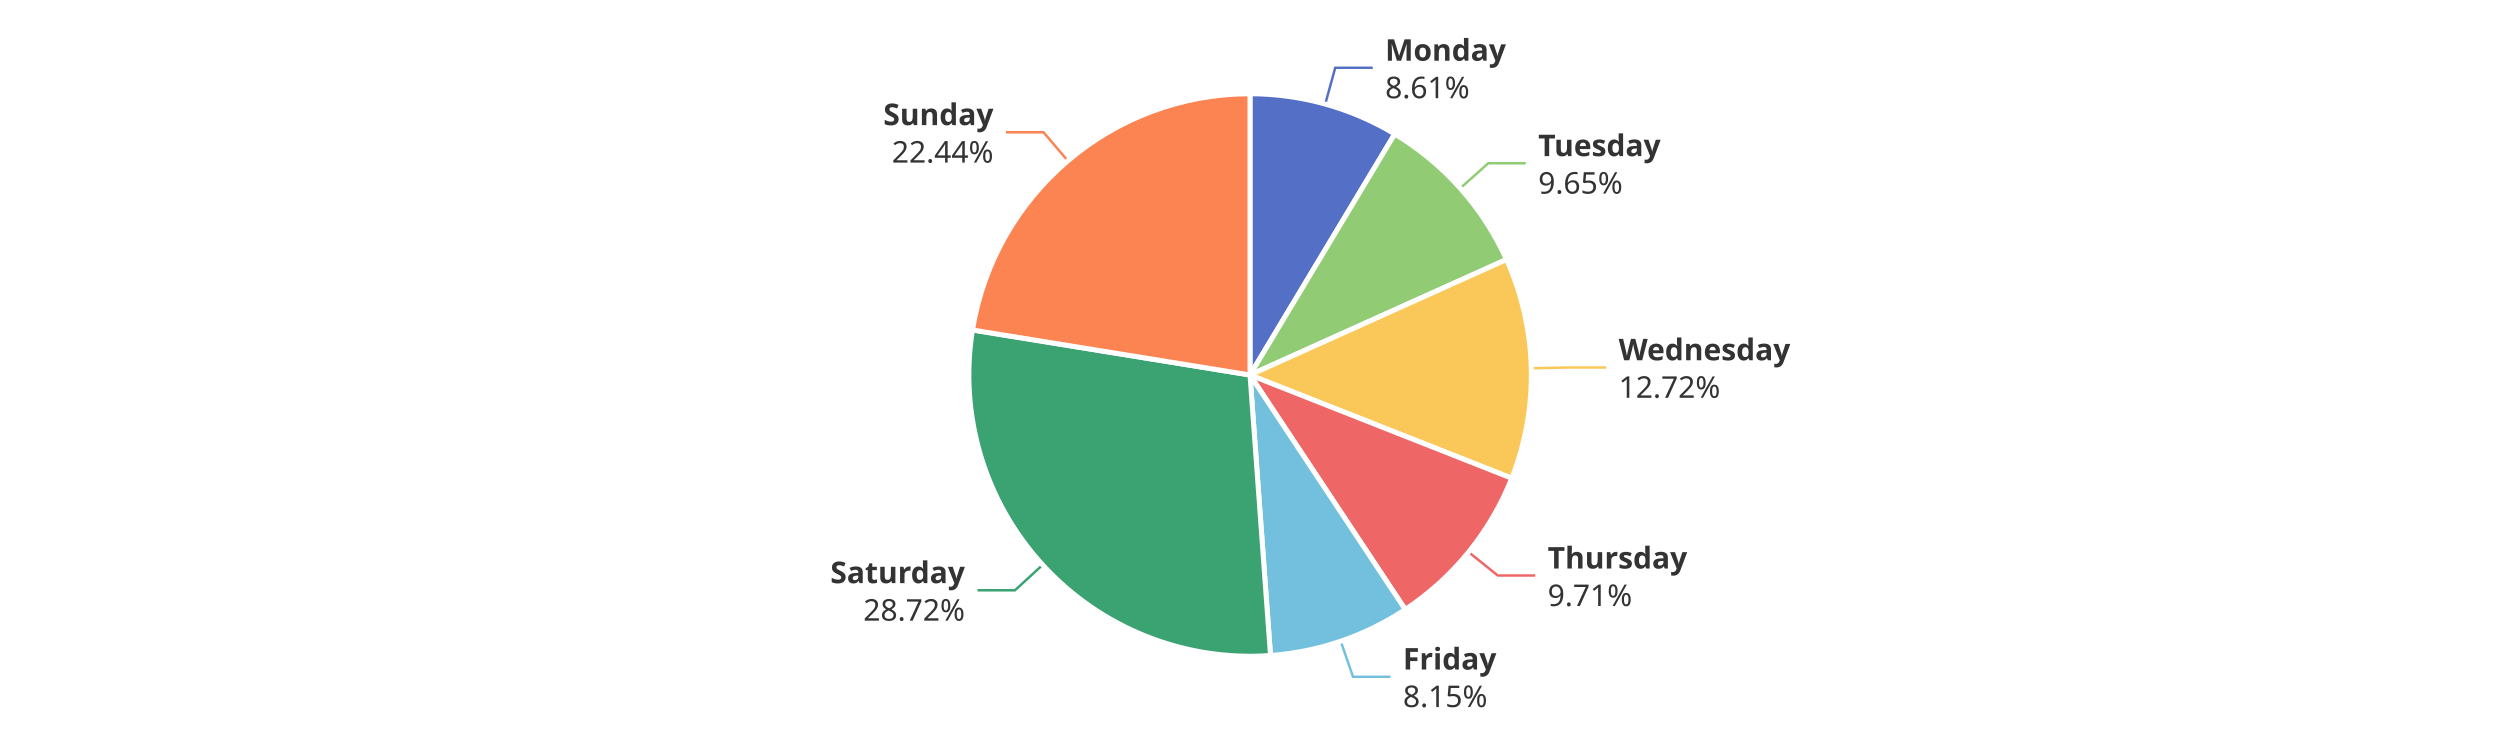
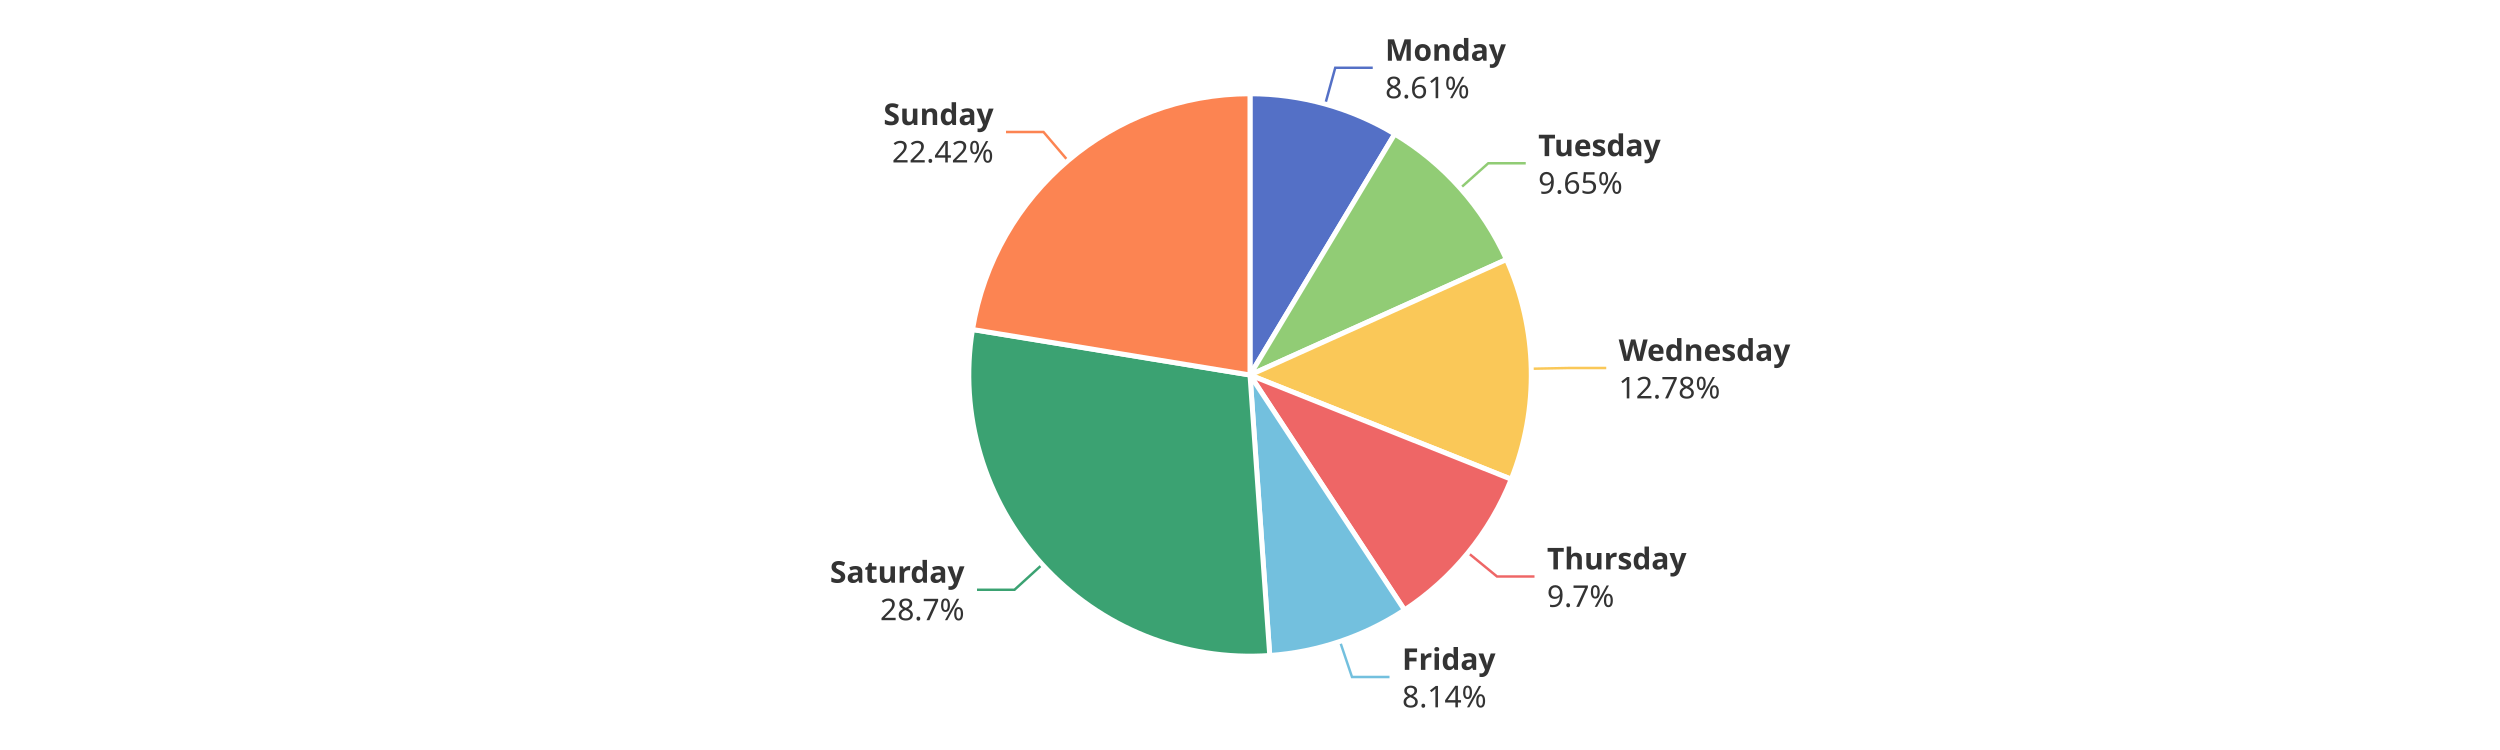
<svg xmlns="http://www.w3.org/2000/svg" width="1000" height="300" version="1.1" baseProfile="full" viewBox="0 0 1000 300">
  <rect width="1000" height="300" x="0" y="0" id="0" fill="#ffffff" />
  <polyline points="530.1 41.6 534.1 27.1 549.1 27.1" fill="none" stroke="#5470c6" />
  <polyline points="584.1 75.3 595.3 65.3 610.3 65.3" fill="none" stroke="#91cc75" />
-   <polyline points="612.5 147.3 627.5 147 642.5 147" fill="none" stroke="#fac858" />
-   <polyline points="587.4 220.8 599.1 230.2 614.1 230.2" fill="none" stroke="#ee6666" />
-   <polyline points="536.3 256.5 541.2 270.7 556.2 270.7" fill="none" stroke="#73c0de" />
-   <polyline points="417 226 406 236.1 391 236.1" fill="none" stroke="#3ba272" />
-   <polyline points="427.1 64.3 417.4 52.9 402.4 52.9" fill="none" stroke="#fc8452" />
+   <polyline points="612.5 147.5 627.5 147.2 642.5 147.2" fill="none" stroke="#fac858" />
+   <polyline points="587.2 221.1 598.8 230.6 613.8 230.6" fill="none" stroke="#ee6666" />
+   <polyline points="536 256.6 540.8 270.8 555.8 270.8" fill="none" stroke="#73c0de" />
+   <polyline points="416.9 225.8 405.8 235.9 390.8 235.9" fill="none" stroke="#3ba272" />
+   <polyline points="427.2 64.3 417.4 52.8 402.4 52.8" fill="none" stroke="#fc8452" />
  <path d="M500 37.5A112.5 112.5 0 0 1 557.9 53.6L500 150Z" fill="#5470c6" stroke="#fff" stroke-width="2" stroke-linejoin="round" />
  <path d="M557.9 53.6A112.5 112.5 0 0 1 602.6 103.8L500 150Z" fill="#91cc75" stroke="#fff" stroke-width="2" stroke-linejoin="round" />
-   <path d="M602.6 103.8A112.5 112.5 0 0 1 604.7 191.3L500 150Z" fill="#fac858" stroke="#fff" stroke-width="2" stroke-linejoin="round" />
-   <path d="M604.7 191.3A112.5 112.5 0 0 1 562.1 243.8L500 150Z" fill="#ee6666" stroke="#fff" stroke-width="2" stroke-linejoin="round" />
-   <path d="M562.1 243.8A112.5 112.5 0 0 1 508.2 262.2L500 150Z" fill="#73c0de" stroke="#fff" stroke-width="2" stroke-linejoin="round" />
-   <path d="M508.2 262.2A112.5 112.5 0 0 1 389 132L500 150Z" fill="#3ba272" stroke="#fff" stroke-width="2" stroke-linejoin="round" />
-   <path d="M389 132A112.5 112.5 0 0 1 500 37.5L500 150Z" fill="#fc8452" stroke="#fff" stroke-width="2" stroke-linejoin="round" />
+   <path d="M602.6 103.8A112.5 112.5 0 0 1 604.5 191.7L500 150Z" fill="#fac858" stroke="#fff" stroke-width="2" stroke-linejoin="round" />
+   <path d="M604.5 191.7A112.5 112.5 0 0 1 561.8 244L500 150Z" fill="#ee6666" stroke="#fff" stroke-width="2" stroke-linejoin="round" />
+   <path d="M561.8 244A112.5 112.5 0 0 1 507.9 262.2L500 150Z" fill="#73c0de" stroke="#fff" stroke-width="2" stroke-linejoin="round" />
+   <path d="M507.9 262.2A112.5 112.5 0 0 1 389 131.8L500 150Z" fill="#3ba272" stroke="#fff" stroke-width="2" stroke-linejoin="round" />
+   <path d="M389 131.8A112.5 112.5 0 0 1 500 37.5L500 150Z" fill="#fc8452" stroke="#fff" stroke-width="2" stroke-linejoin="round" />
  <path d="M0 -15l42.8 0l0 30l-42.8 0Z" transform="translate(554.0686 27.1359)" fill="none" />
  <text dominant-baseline="central" text-anchor="start" style="font-size:12px;font-family:sans-serif;font-weight:bold;" y="-7.5" transform="translate(554.0686 27.1359)" fill="#333" stroke="rgb(255,255,255)" stroke-width="2" paint-order="stroke" stroke-miterlimit="2">Monday</text>
  <text dominant-baseline="central" text-anchor="start" style="font-size:12px;font-family:sans-serif;" y="7.5" transform="translate(554.0686 27.1359)" fill="#333" stroke="rgb(255,255,255)" stroke-width="2" paint-order="stroke" stroke-miterlimit="2">8.61%</text>
  <path d="M0 -15l46.2 0l0 30l-46.2 0Z" transform="translate(615.294 65.2928)" fill="none" />
  <text dominant-baseline="central" text-anchor="start" style="font-size:12px;font-family:sans-serif;font-weight:bold;" y="-7.5" transform="translate(615.294 65.2928)" fill="#333" stroke="rgb(255,255,255)" stroke-width="2" paint-order="stroke" stroke-miterlimit="2">Tuesday</text>
  <text dominant-baseline="central" text-anchor="start" style="font-size:12px;font-family:sans-serif;" y="7.5" transform="translate(615.294 65.2928)" fill="#333" stroke="rgb(255,255,255)" stroke-width="2" paint-order="stroke" stroke-miterlimit="2">9.65%</text>
-   <path d="M0 -15l63.6 0l0 30l-63.6 0Z" transform="translate(647.4637 146.9561)" fill="none" />
-   <text dominant-baseline="central" text-anchor="start" style="font-size:12px;font-family:sans-serif;font-weight:bold;" y="-7.5" transform="translate(647.4637 146.9561)" fill="#333" stroke="rgb(255,255,255)" stroke-width="2" paint-order="stroke" stroke-miterlimit="2">Wednesday</text>
-   <text dominant-baseline="central" text-anchor="start" style="font-size:12px;font-family:sans-serif;" y="7.5" transform="translate(647.4637 146.9561)" fill="#333" stroke="rgb(255,255,255)" stroke-width="2" paint-order="stroke" stroke-miterlimit="2">12.72%</text>
-   <path d="M0 -15l50.2 0l0 30l-50.2 0Z" transform="translate(619.0777 230.2487)" fill="none" />
-   <text dominant-baseline="central" text-anchor="start" style="font-size:12px;font-family:sans-serif;font-weight:bold;" y="-7.5" transform="translate(619.0777 230.2487)" fill="#333" stroke="rgb(255,255,255)" stroke-width="2" paint-order="stroke" stroke-miterlimit="2">Thursday</text>
-   <text dominant-baseline="central" text-anchor="start" style="font-size:12px;font-family:sans-serif;" y="7.5" transform="translate(619.0777 230.2487)" fill="#333" stroke="rgb(255,255,255)" stroke-width="2" paint-order="stroke" stroke-miterlimit="2">9.71%</text>
-   <path d="M0 -15l34.2 0l0 30l-34.2 0Z" transform="translate(561.1858 270.6648)" fill="none" />
-   <text dominant-baseline="central" text-anchor="start" style="font-size:12px;font-family:sans-serif;font-weight:bold;" y="-7.5" transform="translate(561.1858 270.6648)" fill="#333" stroke="rgb(255,255,255)" stroke-width="2" paint-order="stroke" stroke-miterlimit="2">Friday</text>
-   <text dominant-baseline="central" text-anchor="start" style="font-size:12px;font-family:sans-serif;" y="7.5" transform="translate(561.1858 270.6648)" fill="#333" stroke="rgb(255,255,255)" stroke-width="2" paint-order="stroke" stroke-miterlimit="2">8.15%</text>
-   <path d="M-48.2 -15l48.2 0l0 30l-48.2 0Z" transform="translate(385.9671 236.1049)" fill="none" />
-   <text dominant-baseline="central" text-anchor="end" style="font-size:12px;font-family:sans-serif;font-weight:bold;" y="-7.5" transform="translate(385.9671 236.1049)" fill="#333" stroke="rgb(255,255,255)" stroke-width="2" paint-order="stroke" stroke-miterlimit="2">Saturday</text>
-   <text dominant-baseline="central" text-anchor="end" style="font-size:12px;font-family:sans-serif;" y="7.5" transform="translate(385.9671 236.1049)" fill="#333" stroke="rgb(255,255,255)" stroke-width="2" paint-order="stroke" stroke-miterlimit="2">28.72%</text>
-   <path d="M-40.9 -15l40.9 0l0 30l-40.9 0Z" transform="translate(397.3783 52.8923)" fill="none" />
-   <text dominant-baseline="central" text-anchor="end" style="font-size:12px;font-family:sans-serif;font-weight:bold;" y="-7.5" transform="translate(397.3783 52.8923)" fill="#333" stroke="rgb(255,255,255)" stroke-width="2" paint-order="stroke" stroke-miterlimit="2">Sunday</text>
-   <text dominant-baseline="central" text-anchor="end" style="font-size:12px;font-family:sans-serif;" y="7.5" transform="translate(397.3783 52.8923)" fill="#333" stroke="rgb(255,255,255)" stroke-width="2" paint-order="stroke" stroke-miterlimit="2">22.44%</text>
+   <path d="M0 -15l63.6 0l0 30l-63.6 0Z" transform="translate(647.4692 147.1964)" fill="none" />
+   <text dominant-baseline="central" text-anchor="start" style="font-size:12px;font-family:sans-serif;font-weight:bold;" y="-7.5" transform="translate(647.4692 147.1964)" fill="#333" stroke="rgb(255,255,255)" stroke-width="2" paint-order="stroke" stroke-miterlimit="2">Wednesday</text>
+   <text dominant-baseline="central" text-anchor="start" style="font-size:12px;font-family:sans-serif;" y="7.5" transform="translate(647.4692 147.1964)" fill="#333" stroke="rgb(255,255,255)" stroke-width="2" paint-order="stroke" stroke-miterlimit="2">12.78%</text>
+   <path d="M0 -15l50.2 0l0 30l-50.2 0Z" transform="translate(618.7998 230.5906)" fill="none" />
+   <text dominant-baseline="central" text-anchor="start" style="font-size:12px;font-family:sans-serif;font-weight:bold;" y="-7.5" transform="translate(618.7998 230.5906)" fill="#333" stroke="rgb(255,255,255)" stroke-width="2" paint-order="stroke" stroke-miterlimit="2">Thursday</text>
+   <text dominant-baseline="central" text-anchor="start" style="font-size:12px;font-family:sans-serif;" y="7.5" transform="translate(618.7998 230.5906)" fill="#333" stroke="rgb(255,255,255)" stroke-width="2" paint-order="stroke" stroke-miterlimit="2">9.7%</text>
+   <path d="M0 -15l34.2 0l0 30l-34.2 0Z" transform="translate(560.8444 270.7807)" fill="none" />
+   <text dominant-baseline="central" text-anchor="start" style="font-size:12px;font-family:sans-serif;font-weight:bold;" y="-7.5" transform="translate(560.8444 270.7807)" fill="#333" stroke="rgb(255,255,255)" stroke-width="2" paint-order="stroke" stroke-miterlimit="2">Friday</text>
+   <text dominant-baseline="central" text-anchor="start" style="font-size:12px;font-family:sans-serif;" y="7.5" transform="translate(560.8444 270.7807)" fill="#333" stroke="rgb(255,255,255)" stroke-width="2" paint-order="stroke" stroke-miterlimit="2">8.14%</text>
+   <path d="M-48.2 -15l48.2 0l0 30l-48.2 0Z" transform="translate(385.8049 235.9275)" fill="none" />
+   <text dominant-baseline="central" text-anchor="end" style="font-size:12px;font-family:sans-serif;font-weight:bold;" y="-7.5" transform="translate(385.8049 235.9275)" fill="#333" stroke="rgb(255,255,255)" stroke-width="2" paint-order="stroke" stroke-miterlimit="2">Saturday</text>
+   <text dominant-baseline="central" text-anchor="end" style="font-size:12px;font-family:sans-serif;" y="7.5" transform="translate(385.8049 235.9275)" fill="#333" stroke="rgb(255,255,255)" stroke-width="2" paint-order="stroke" stroke-miterlimit="2">28.7%</text>
+   <path d="M-40.9 -15l40.9 0l0 30l-40.9 0Z" transform="translate(397.4393 52.8404)" fill="none" />
+   <text dominant-baseline="central" text-anchor="end" style="font-size:12px;font-family:sans-serif;font-weight:bold;" y="-7.5" transform="translate(397.4393 52.8404)" fill="#333" stroke="rgb(255,255,255)" stroke-width="2" paint-order="stroke" stroke-miterlimit="2">Sunday</text>
+   <text dominant-baseline="central" text-anchor="end" style="font-size:12px;font-family:sans-serif;" y="7.5" transform="translate(397.4393 52.8404)" fill="#333" stroke="rgb(255,255,255)" stroke-width="2" paint-order="stroke" stroke-miterlimit="2">22.42%</text>
</svg>
